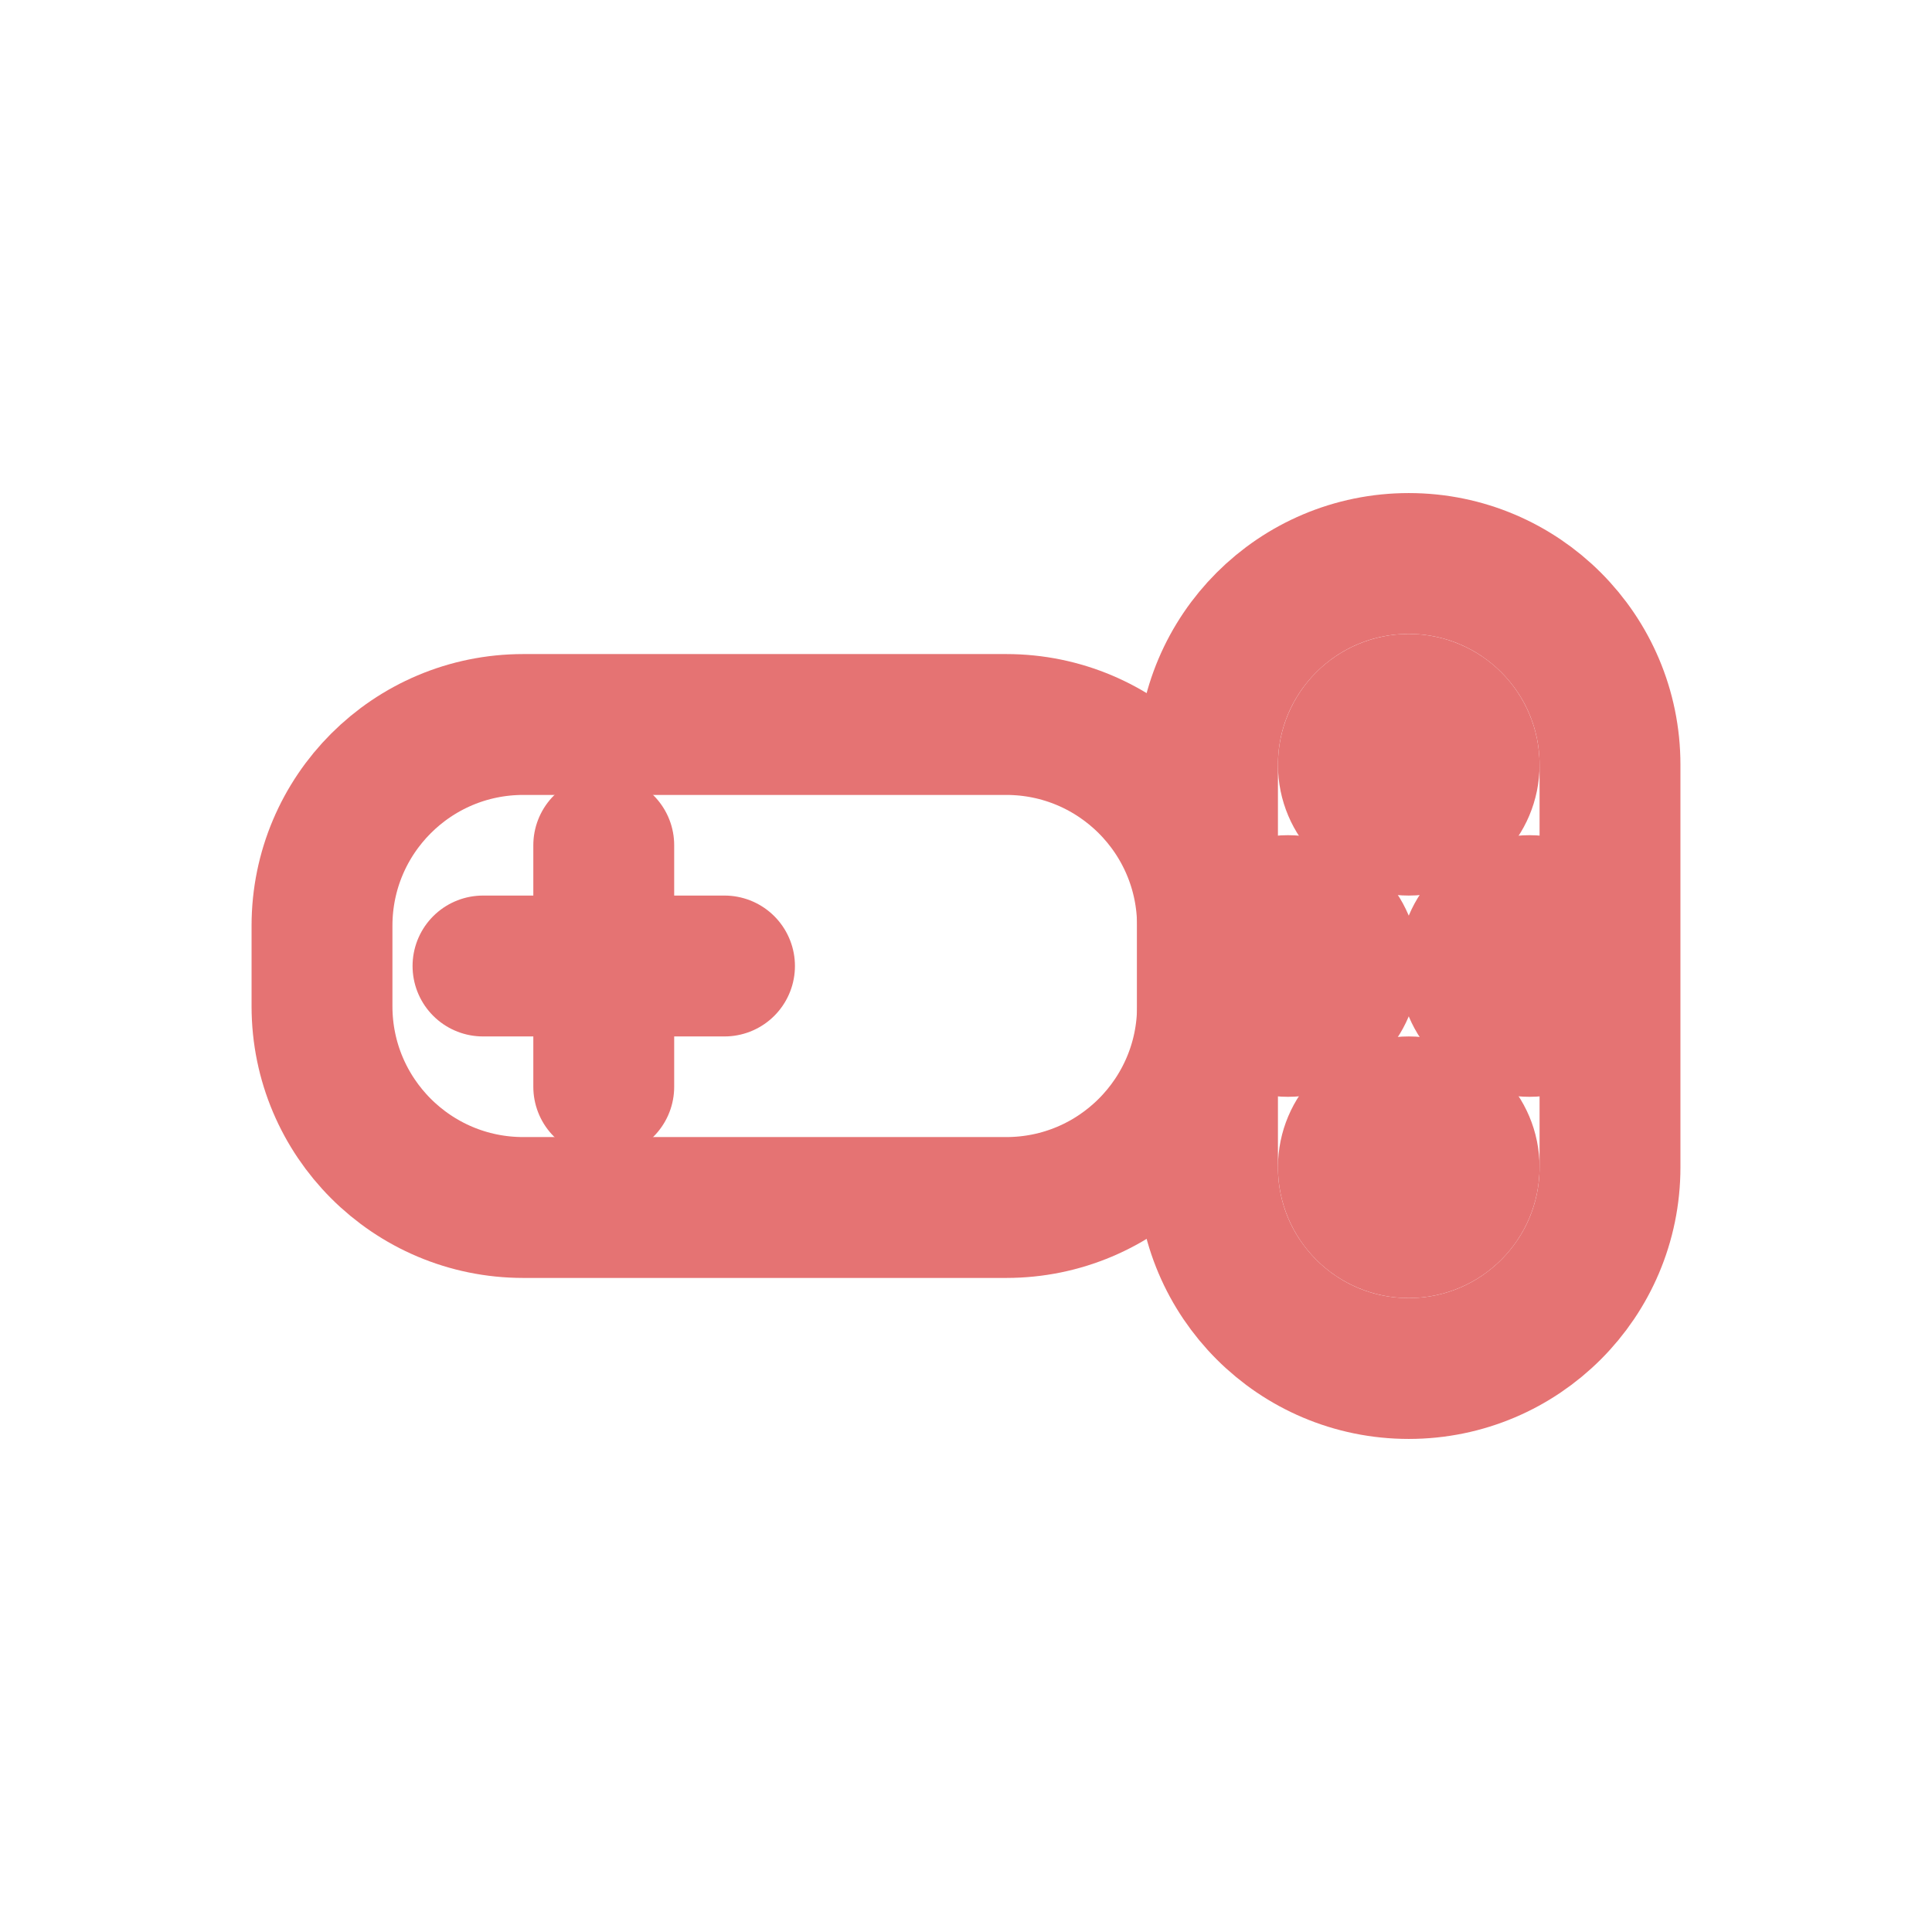
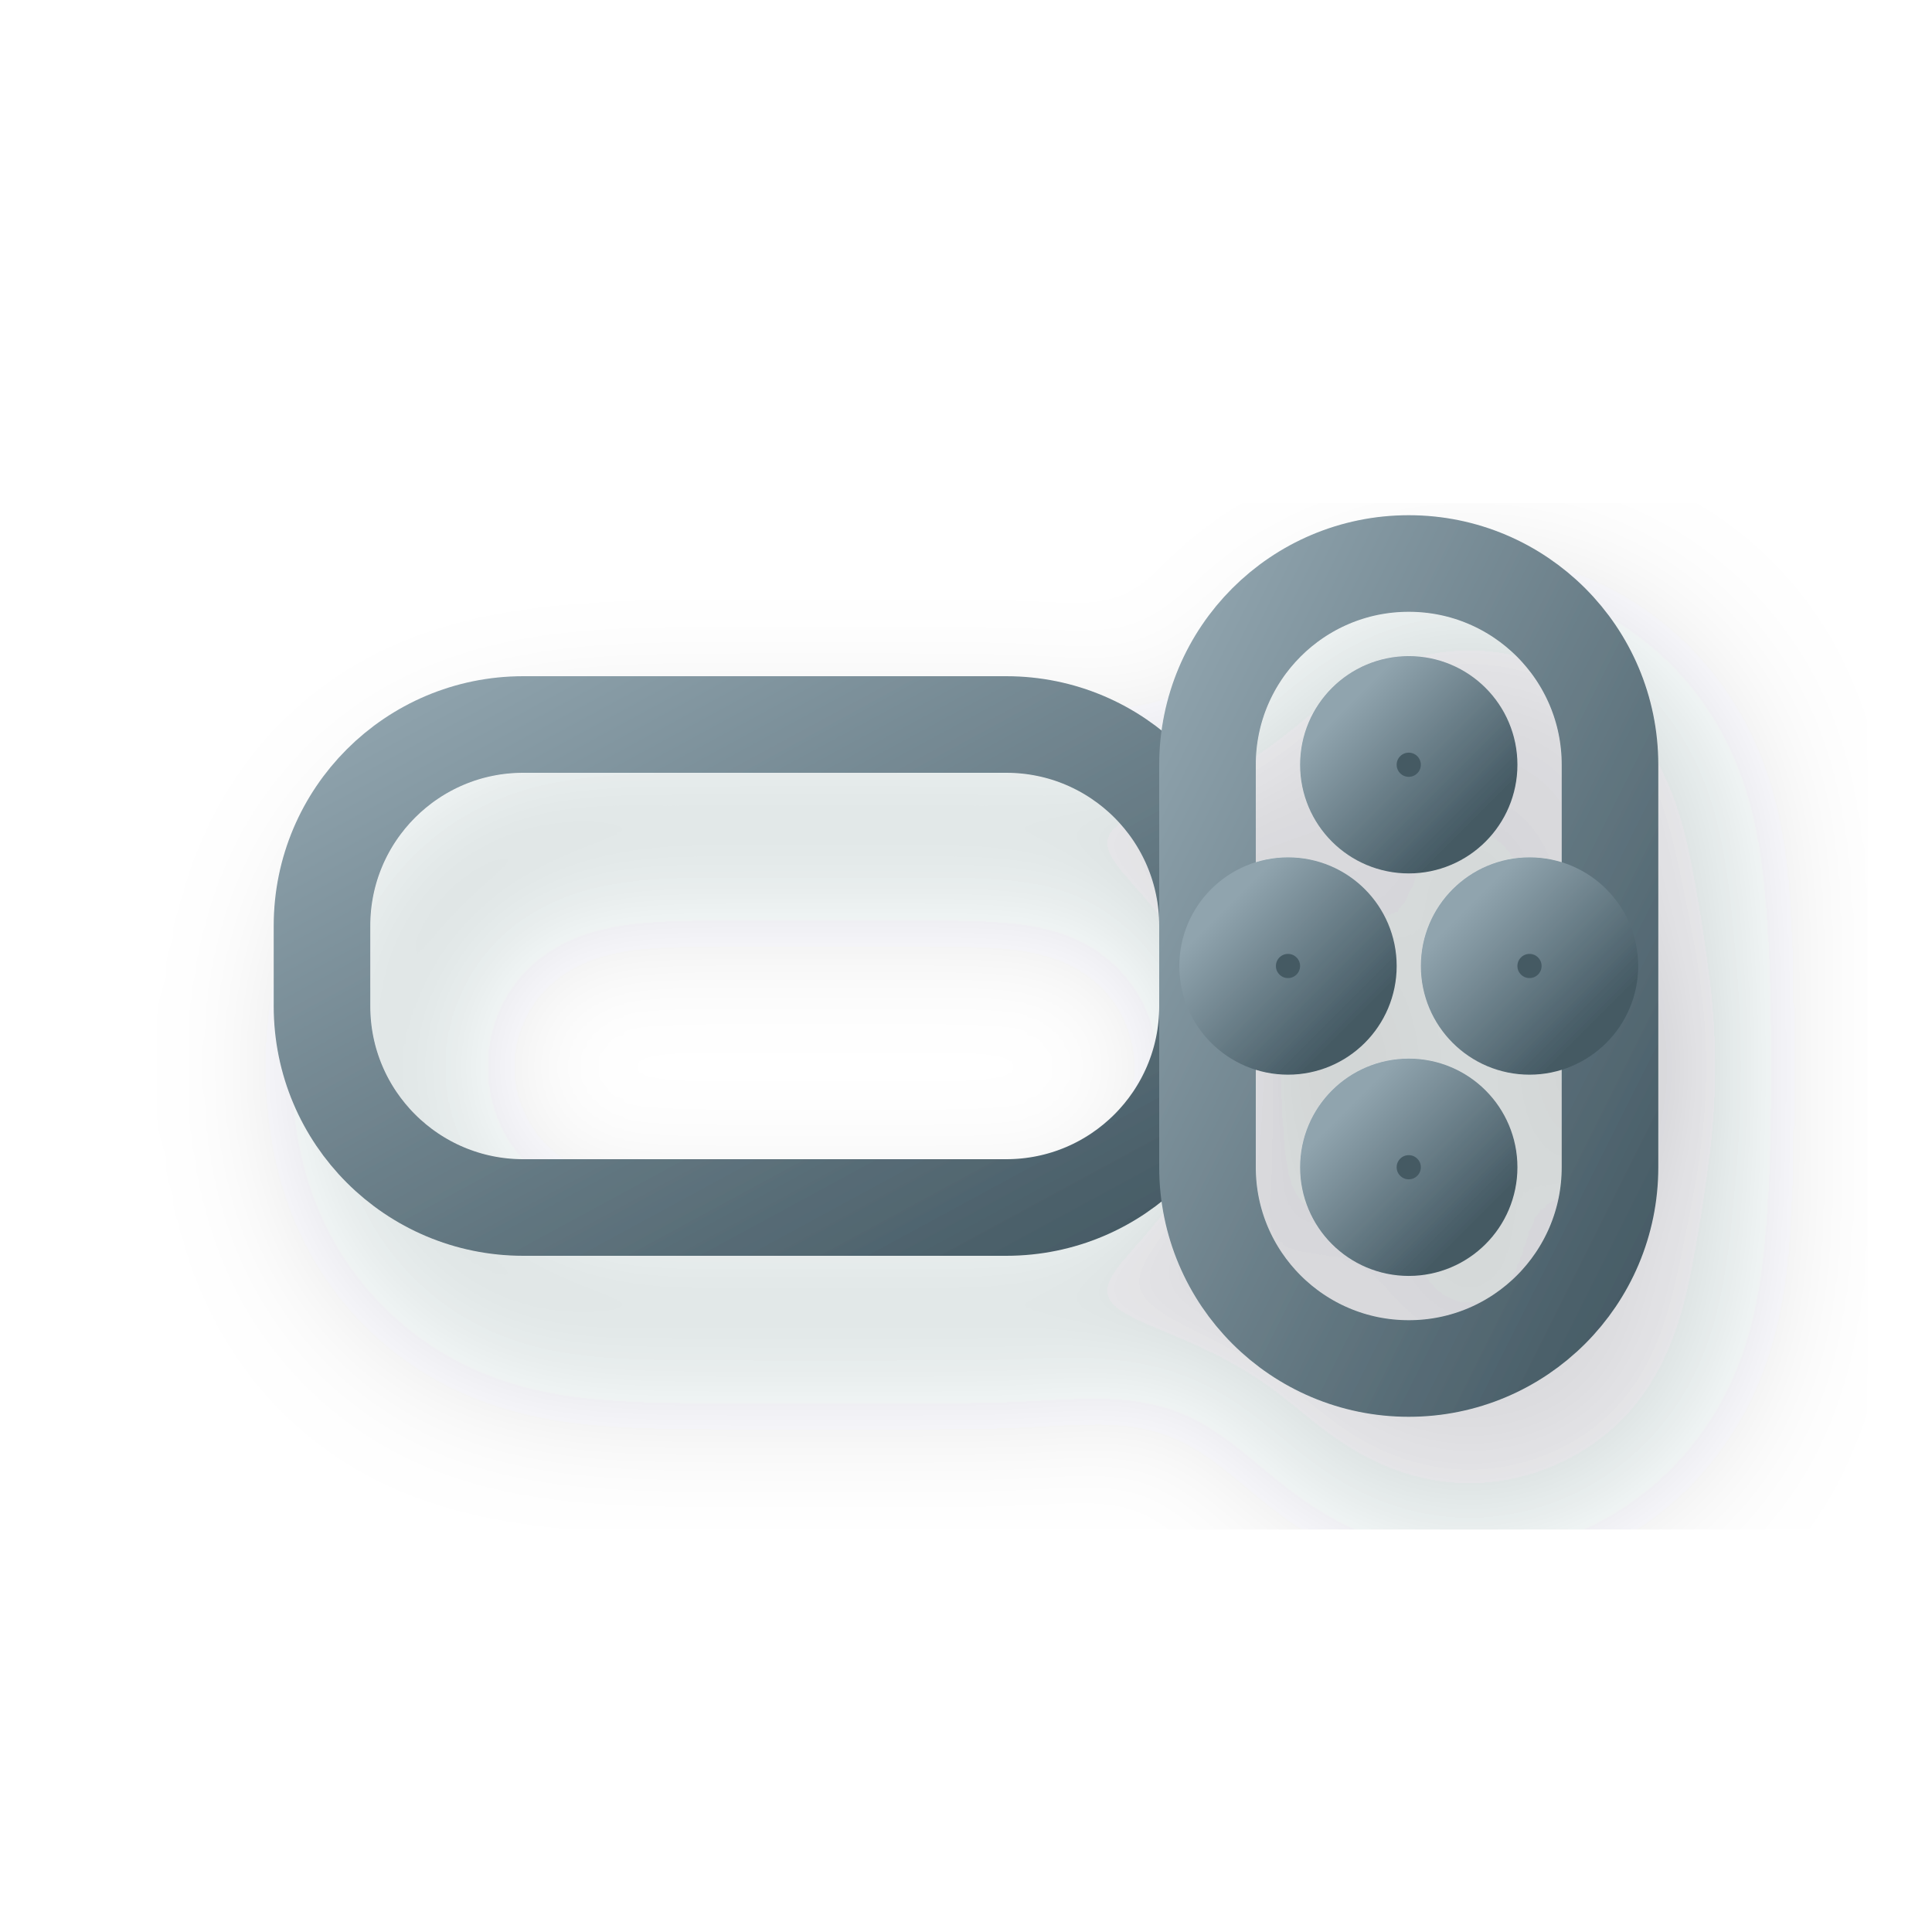
<svg xmlns="http://www.w3.org/2000/svg" viewBox="0 0 48 48">
-   <g fill="none" stroke="#E57373" stroke-width="3.5" stroke-linecap="round" stroke-linejoin="round">
+   <defs>
+     <linearGradient id="iconGrad" x1="0%" y1="0%" x2="100%" y2="100%">
+       <stop offset="0%" stop-color="#90A4AE" />
+       <stop offset="100%" stop-color="#455A64" />
+     </linearGradient>
+     <filter id="shadow" x="-20%" y="-20%" width="140%" height="140%">
+       <feDropShadow dx="1.5" dy="2.5" stdDeviation="2" flood-color="#263238" flood-opacity="0.25" />
+     </filter>
+   </defs>
+   <g filter="url(#shadow)" fill="none" stroke="url(#iconGrad)" stroke-width="2.4" stroke-linecap="round" stroke-linejoin="round">
    <rect x="8" y="18" width="22" height="12" rx="5" />
    <rect x="30" y="14" width="10" height="20" rx="5" />
    <line x1="15" y1="21" x2="15" y2="27" />
    <line x1="12" y1="24" x2="18" y2="24" />
-     <circle cx="35" cy="19" r="1.5" fill="#E57373" />
-     <circle cx="35" cy="29" r="1.5" fill="#E57373" />
-     <circle cx="32" cy="24" r="1.5" fill="#E57373" />
-     <circle cx="38" cy="24" r="1.5" fill="#E57373" />
+     <circle cx="35" cy="19" r="1.5" fill="#455A64" />
+     <circle cx="35" cy="29" r="1.5" fill="#455A64" />
+     <circle cx="32" cy="24" r="1.5" fill="#455A64" />
+     <circle cx="38" cy="24" r="1.5" fill="#455A64" />
  </g>
</svg>
